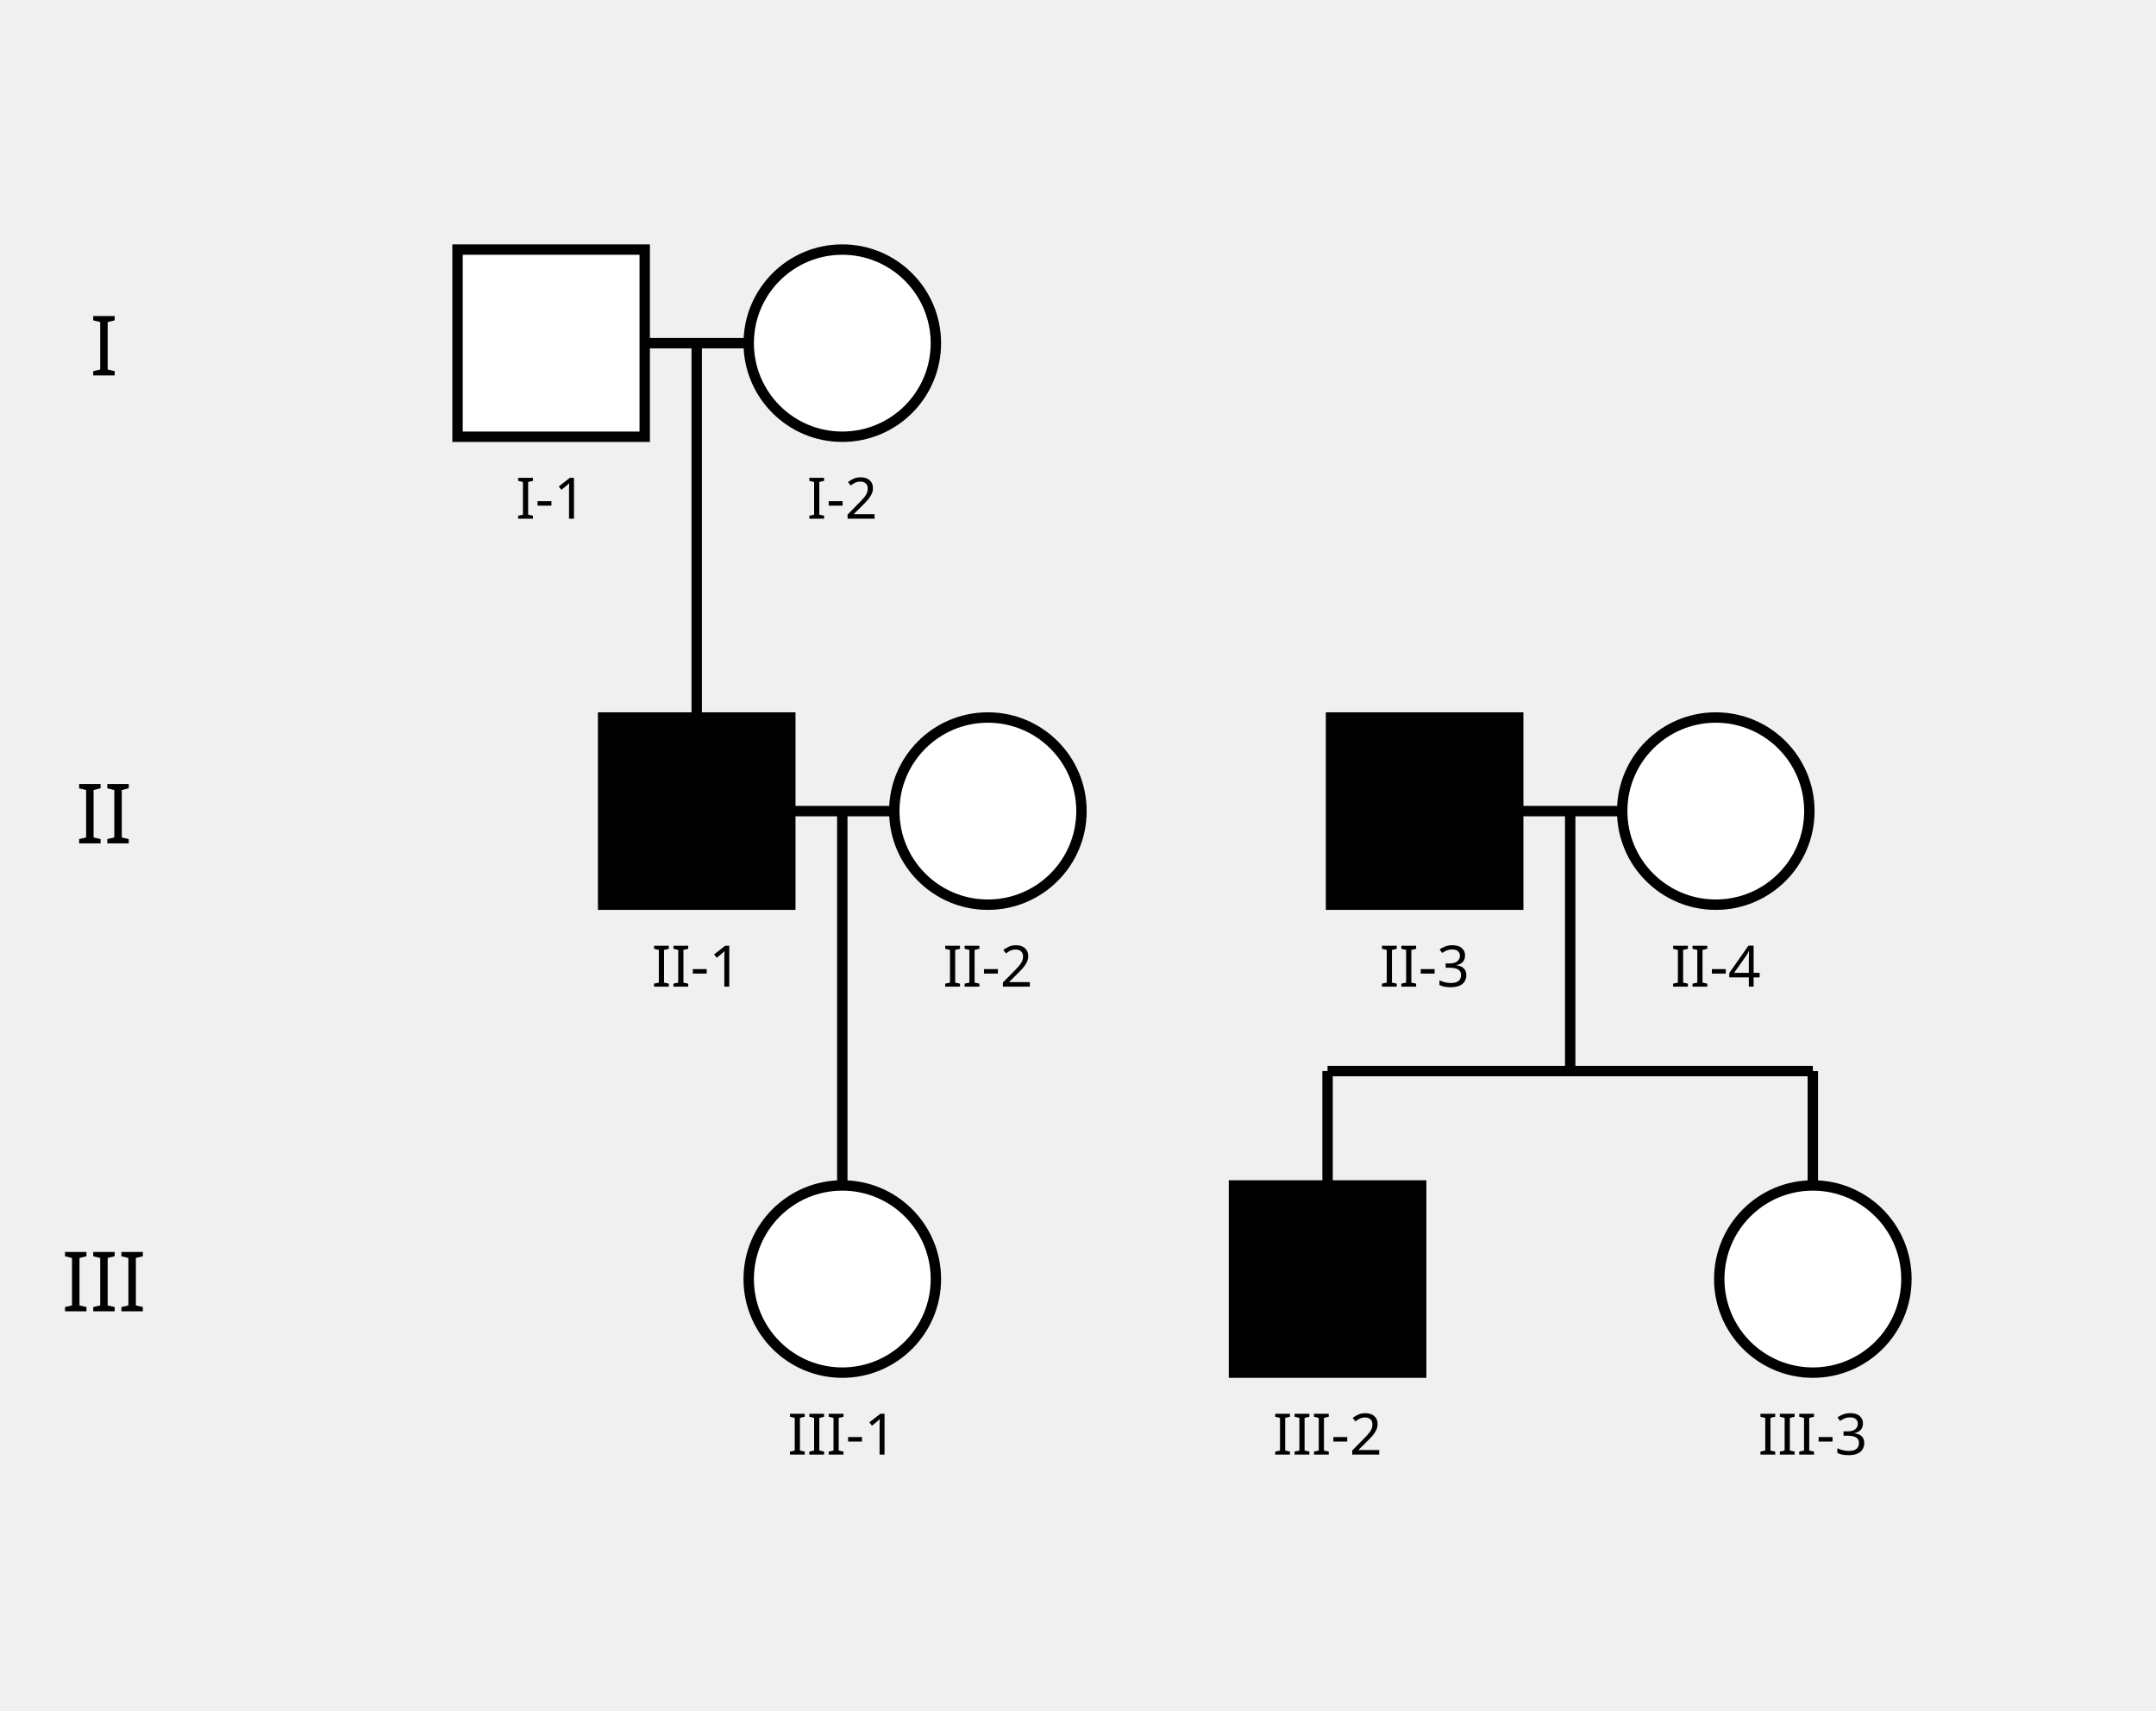
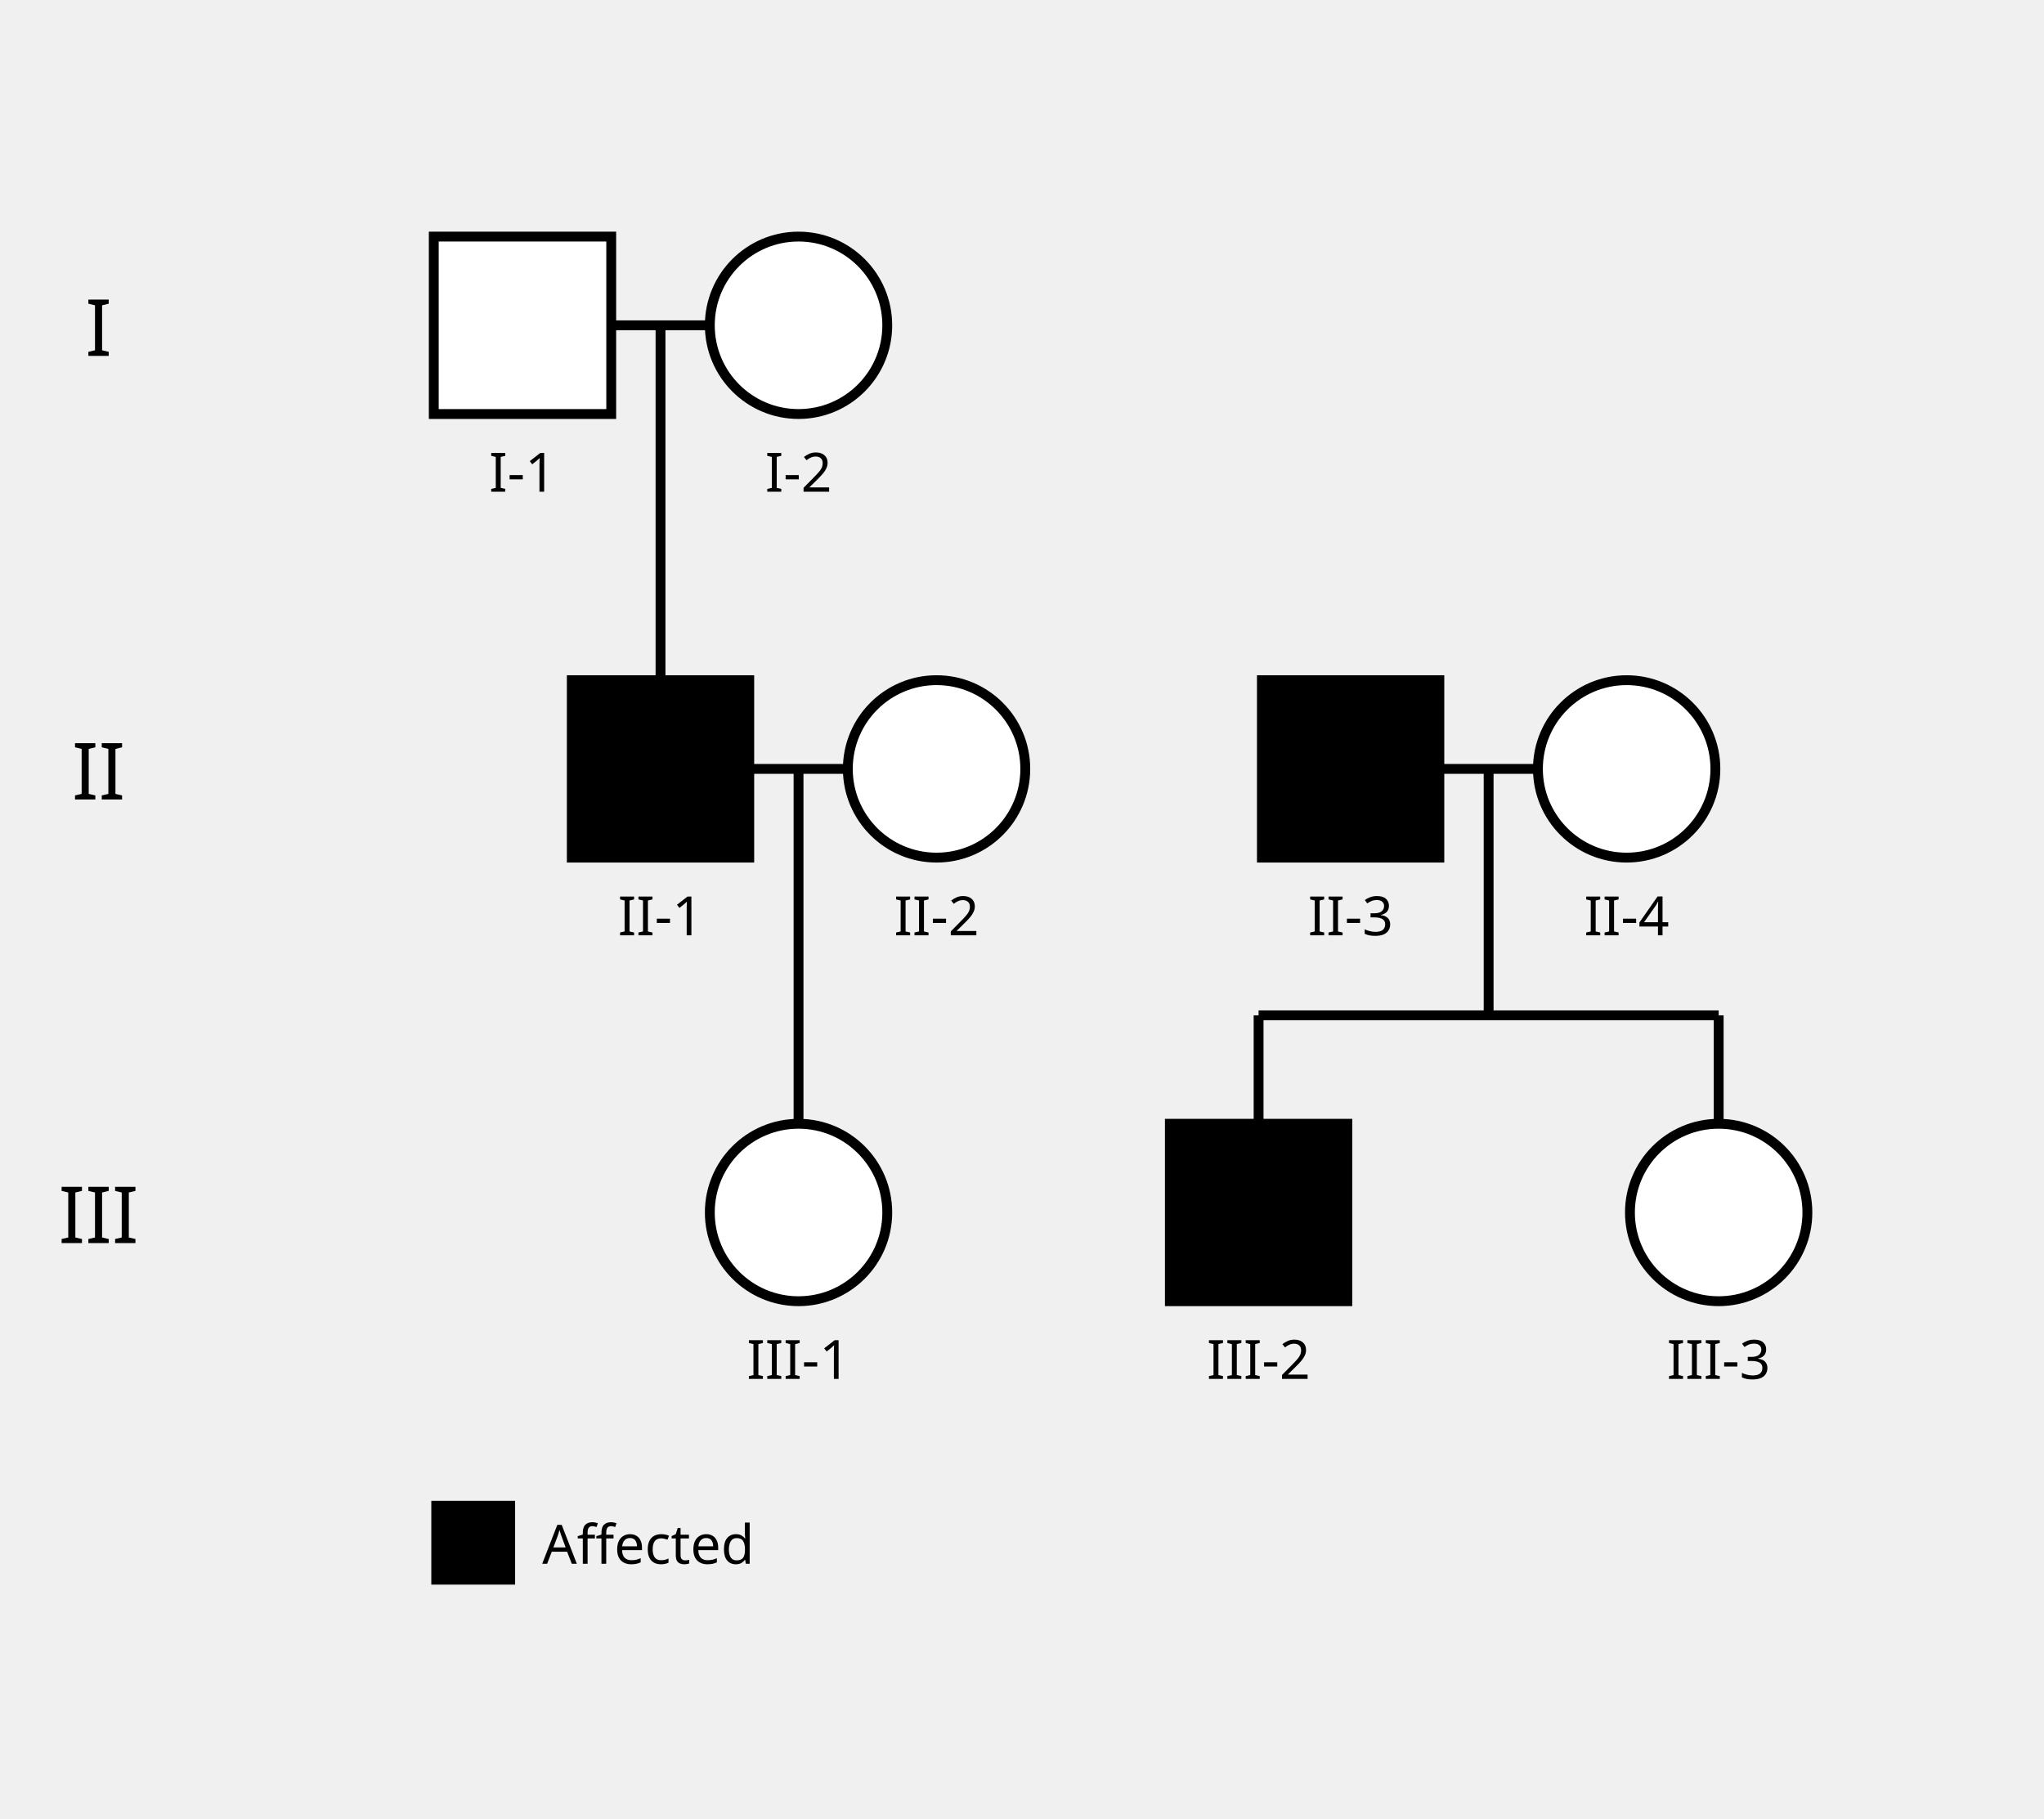
- <svg xmlns="http://www.w3.org/2000/svg" width="414.667" height="329" viewBox="0 0 414.667 329" class="pedigree" data-title="A branch whose attachment is not drawn, on its own generations" data-conditions="[&quot;&quot;]">
+ <svg xmlns="http://www.w3.org/2000/svg" width="414.667" height="369" viewBox="0 0 414.667 369" class="pedigree" data-title="A branch whose attachment is not drawn, on its own generations" data-conditions="[&quot;&quot;]">
+   <defs>
+     <pattern id="fill-affected-0" class="fill-pattern" data-condition="0" data-status="affected" width="1" height="1" patternContentUnits="objectBoundingBox">
+       <rect width="1" height="1" fill="#000000" />
+     </pattern>
+   </defs>
  <g class="generation" data-generation="1">
    <text x="20" y="66" font-family="sans-serif" font-size="16" fill="#000000" text-anchor="middle" dominant-baseline="central">I</text>
  </g>
  <g class="generation" data-generation="2">
    <text x="20" y="156" font-family="sans-serif" font-size="16" fill="#000000" text-anchor="middle" dominant-baseline="central">II</text>
  </g>
  <g class="generation" data-generation="3">
    <text x="20" y="246" font-family="sans-serif" font-size="16" fill="#000000" text-anchor="middle" dominant-baseline="central">III</text>
  </g>
  <g class="mating" data-partners="I-1 I-2">
    <line x1="124" y1="66" x2="144" y2="66" stroke="#000000" stroke-width="2" />
    <line class="hit" x1="124" y1="66" x2="144" y2="66" stroke="none" stroke-width="12" pointer-events="stroke" />
  </g>
  <g class="mating" data-partners="II-1 II-2">
    <line x1="152" y1="156" x2="172" y2="156" stroke="#000000" stroke-width="2" />
    <line class="hit" x1="152" y1="156" x2="172" y2="156" stroke="none" stroke-width="12" pointer-events="stroke" />
  </g>
  <g class="mating" data-partners="II-3 II-4">
    <line x1="292" y1="156" x2="312" y2="156" stroke="#000000" stroke-width="2" />
    <line class="hit" x1="292" y1="156" x2="312" y2="156" stroke="none" stroke-width="12" pointer-events="stroke" />
  </g>
  <g class="sibship" data-parents="I-1 I-2" data-children="II-1">
    <line x1="134" y1="66" x2="134" y2="138" stroke="#000000" stroke-width="2" />
  </g>
  <g class="sibship" data-parents="II-1 II-2" data-children="III-1">
    <line x1="162" y1="156" x2="162" y2="228" stroke="#000000" stroke-width="2" />
  </g>
  <g class="sibship" data-parents="II-3 II-4" data-children="III-2 III-3">
    <line x1="302" y1="156" x2="302" y2="206" stroke="#000000" stroke-width="2" />
    <line x1="255.333" y1="206" x2="348.667" y2="206" stroke="#000000" stroke-width="2" />
    <line x1="255.333" y1="206" x2="255.333" y2="228" stroke="#000000" stroke-width="2" />
    <line x1="348.667" y1="206" x2="348.667" y2="228" stroke="#000000" stroke-width="2" />
  </g>
  <g id="ind-I-1" class="individual" data-position="I-1" data-generation="1" data-index="1" data-gender="man">
    <rect class="backing" x="88" y="48" width="36" height="36" fill="#ffffff" />
    <rect class="symbol" x="88" y="48" width="36" height="36" fill="none" stroke="#000000" stroke-width="2" />
    <text class="label" x="106" y="95.5" font-family="sans-serif" font-size="11" fill="#000000" text-anchor="middle" dominant-baseline="central">I-1</text>
    <rect class="hit" x="88" y="48" width="36" height="53" fill="none" pointer-events="all" />
  </g>
  <g id="ind-I-2" class="individual" data-position="I-2" data-generation="1" data-index="2" data-gender="woman">
    <circle class="backing" cx="162" cy="66" r="18" fill="#ffffff" />
    <circle class="symbol" cx="162" cy="66" r="18" fill="none" stroke="#000000" stroke-width="2" />
    <text class="label" x="162" y="95.5" font-family="sans-serif" font-size="11" fill="#000000" text-anchor="middle" dominant-baseline="central">I-2</text>
    <rect class="hit" x="144" y="48" width="36" height="53" fill="none" pointer-events="all" />
  </g>
  <g id="ind-II-1" class="individual affected" data-position="II-1" data-generation="2" data-index="1" data-gender="man" data-condition-0="affected">
    <rect class="backing" x="116" y="138" width="36" height="36" fill="#ffffff" />
-     <rect class="fill" data-condition="0" x="116" y="138" width="36" height="36" fill="#000000" />
+     <rect class="fill" data-condition="0" data-status="affected" x="116" y="138" width="36" height="36" fill="url(#fill-affected-0)" />
    <rect class="symbol" x="116" y="138" width="36" height="36" fill="none" stroke="#000000" stroke-width="2" />
    <text class="label" x="134" y="185.5" font-family="sans-serif" font-size="11" fill="#000000" text-anchor="middle" dominant-baseline="central">II-1</text>
    <rect class="hit" x="116" y="138" width="36" height="53" fill="none" pointer-events="all" />
  </g>
  <g id="ind-II-2" class="individual" data-position="II-2" data-generation="2" data-index="2" data-gender="woman">
    <circle class="backing" cx="190" cy="156" r="18" fill="#ffffff" />
    <circle class="symbol" cx="190" cy="156" r="18" fill="none" stroke="#000000" stroke-width="2" />
    <text class="label" x="190" y="185.5" font-family="sans-serif" font-size="11" fill="#000000" text-anchor="middle" dominant-baseline="central">II-2</text>
    <rect class="hit" x="172" y="138" width="36" height="53" fill="none" pointer-events="all" />
  </g>
  <g id="ind-II-3" class="individual affected" data-position="II-3" data-generation="2" data-index="3" data-gender="man" data-condition-0="affected">
    <rect class="backing" x="256" y="138" width="36" height="36" fill="#ffffff" />
-     <rect class="fill" data-condition="0" x="256" y="138" width="36" height="36" fill="#000000" />
+     <rect class="fill" data-condition="0" data-status="affected" x="256" y="138" width="36" height="36" fill="url(#fill-affected-0)" />
    <rect class="symbol" x="256" y="138" width="36" height="36" fill="none" stroke="#000000" stroke-width="2" />
    <text class="label" x="274" y="185.5" font-family="sans-serif" font-size="11" fill="#000000" text-anchor="middle" dominant-baseline="central">II-3</text>
    <rect class="hit" x="256" y="138" width="36" height="53" fill="none" pointer-events="all" />
  </g>
  <g id="ind-II-4" class="individual" data-position="II-4" data-generation="2" data-index="4" data-gender="woman">
    <circle class="backing" cx="330" cy="156" r="18" fill="#ffffff" />
    <circle class="symbol" cx="330" cy="156" r="18" fill="none" stroke="#000000" stroke-width="2" />
    <text class="label" x="330" y="185.5" font-family="sans-serif" font-size="11" fill="#000000" text-anchor="middle" dominant-baseline="central">II-4</text>
    <rect class="hit" x="312" y="138" width="36" height="53" fill="none" pointer-events="all" />
  </g>
  <g id="ind-III-1" class="individual" data-position="III-1" data-generation="3" data-index="1" data-gender="woman">
    <circle class="backing" cx="162" cy="246" r="18" fill="#ffffff" />
    <circle class="symbol" cx="162" cy="246" r="18" fill="none" stroke="#000000" stroke-width="2" />
    <text class="label" x="162" y="275.5" font-family="sans-serif" font-size="11" fill="#000000" text-anchor="middle" dominant-baseline="central">III-1</text>
    <rect class="hit" x="144" y="228" width="36" height="53" fill="none" pointer-events="all" />
  </g>
  <g id="ind-III-2" class="individual affected" data-position="III-2" data-generation="3" data-index="2" data-gender="man" data-condition-0="affected">
    <rect class="backing" x="237.333" y="228" width="36" height="36" fill="#ffffff" />
-     <rect class="fill" data-condition="0" x="237.333" y="228" width="36" height="36" fill="#000000" />
+     <rect class="fill" data-condition="0" data-status="affected" x="237.333" y="228" width="36" height="36" fill="url(#fill-affected-0)" />
    <rect class="symbol" x="237.333" y="228" width="36" height="36" fill="none" stroke="#000000" stroke-width="2" />
    <text class="label" x="255.333" y="275.5" font-family="sans-serif" font-size="11" fill="#000000" text-anchor="middle" dominant-baseline="central">III-2</text>
    <rect class="hit" x="237.333" y="228" width="36" height="53" fill="none" pointer-events="all" />
  </g>
  <g id="ind-III-3" class="individual" data-position="III-3" data-generation="3" data-index="3" data-gender="woman">
    <circle class="backing" cx="348.667" cy="246" r="18" fill="#ffffff" />
    <circle class="symbol" cx="348.667" cy="246" r="18" fill="none" stroke="#000000" stroke-width="2" />
    <text class="label" x="348.667" y="275.5" font-family="sans-serif" font-size="11" fill="#000000" text-anchor="middle" dominant-baseline="central">III-3</text>
    <rect class="hit" x="330.667" y="228" width="36" height="53" fill="none" pointer-events="all" />
  </g>
+   <g id="key" class="key">
+     <g id="key-affected-0" class="key-entry" data-condition="0" data-status="affected">
+       <rect class="swatch" x="88" y="305" width="16" height="16" fill="url(#fill-affected-0)" stroke="#000000" stroke-width="1" />
+       <text class="key-label" x="110" y="313" font-family="sans-serif" font-size="11" fill="#000000" text-anchor="start" dominant-baseline="central">Affected</text>
+     </g>
+   </g>
</svg>
